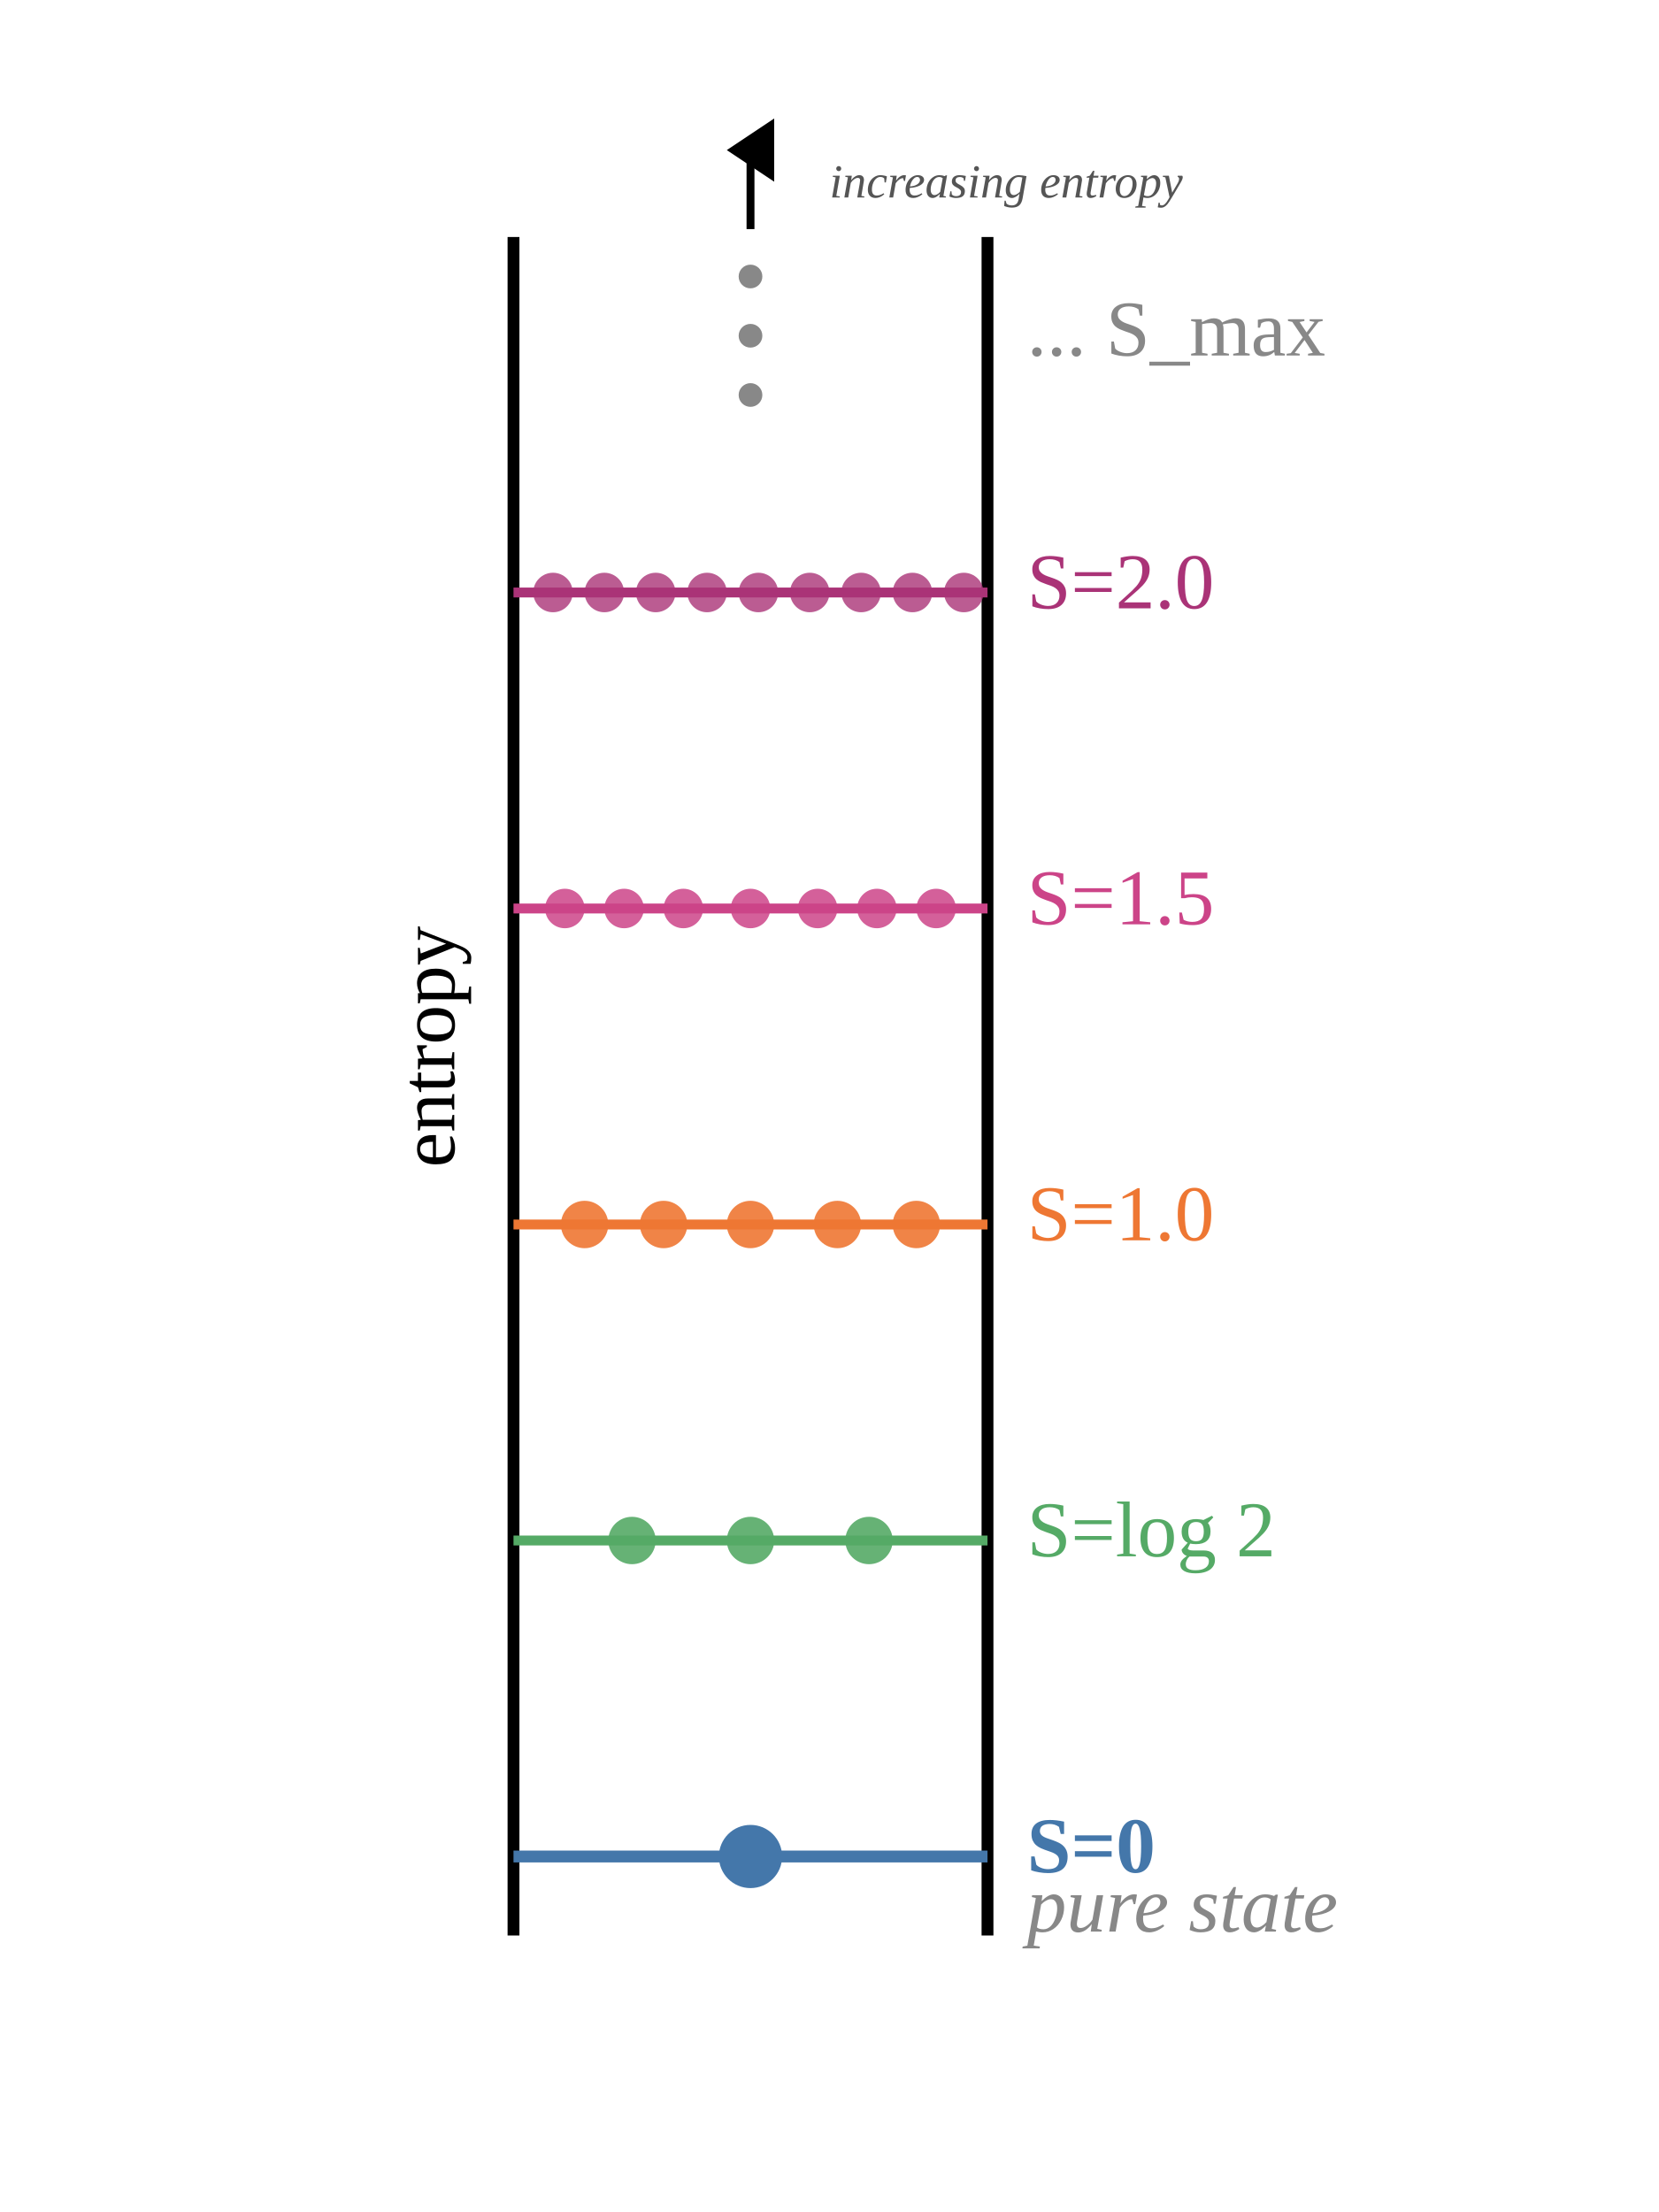
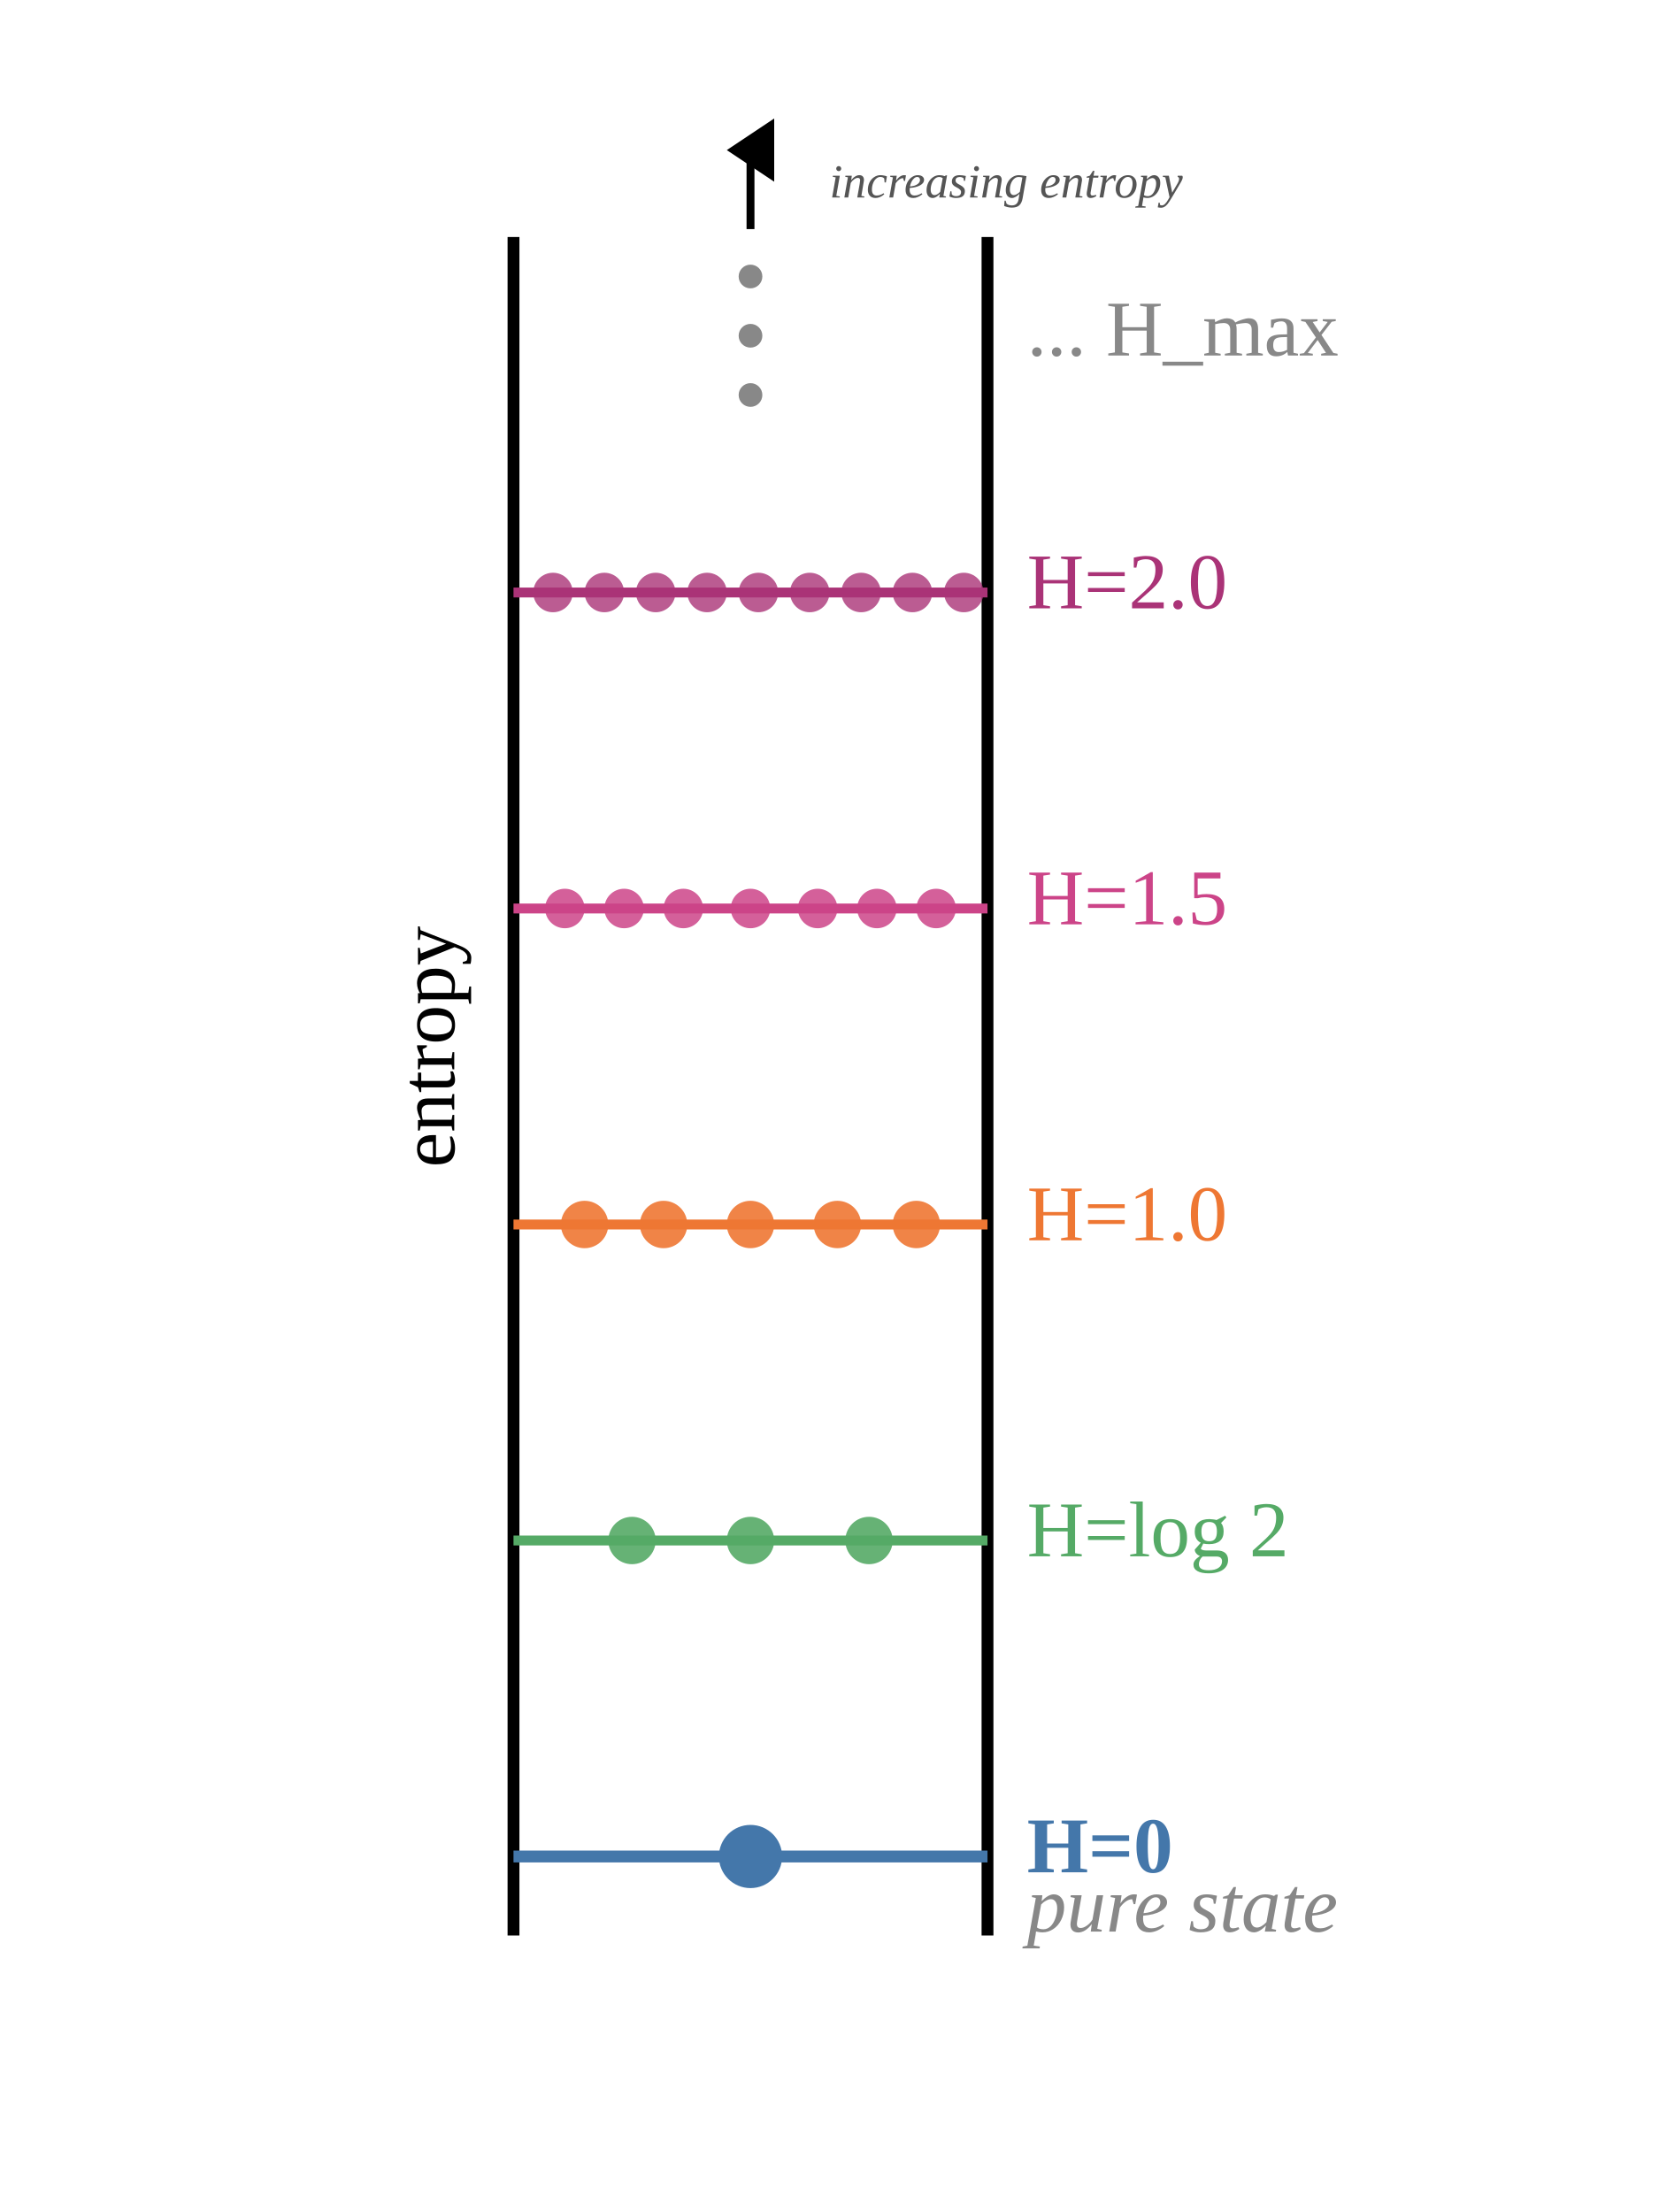
<svg xmlns="http://www.w3.org/2000/svg" width="420" height="560" viewBox="0 0 420 560">
  <defs>
    <marker id="up-arrow" markerWidth="8" markerHeight="6" refX="4" refY="3" orient="auto">
      <polygon points="0 6, 4 0, 8 6" />
    </marker>
  </defs>
  <line x1="130" y1="60" x2="130" y2="490" stroke="currentColor" stroke-width="3" />
  <line x1="250" y1="60" x2="250" y2="490" stroke="currentColor" stroke-width="3" />
  <line x1="190" y1="58" x2="190" y2="38" stroke="currentColor" stroke-width="2" marker-end="url(#up-arrow)" />
  <text x="210" y="50" font-size="12" fill="#555" font-style="italic">increasing entropy</text>
  <line x1="130" y1="470" x2="250" y2="470" stroke="#4477AA" stroke-width="3" />
  <circle cx="190" cy="470" r="8" fill="#4477AA" />
-   <text x="260" y="474" font-size="20" fill="#4477AA" font-weight="bold">S=0</text>
+   <text x="260" y="474" font-size="20" fill="#4477AA" font-weight="bold">H=0</text>
  <text x="260" y="489" font-size="20" fill="#888" font-style="italic">pure state</text>
  <line x1="130" y1="390" x2="250" y2="390" stroke="#55AA66" stroke-width="2.5" />
  <circle cx="160" cy="390" r="6" fill="#55AA66" opacity="0.9" />
  <circle cx="190" cy="390" r="6" fill="#55AA66" opacity="0.9" />
  <circle cx="220" cy="390" r="6" fill="#55AA66" opacity="0.9" />
-   <text x="260" y="394" font-size="20" fill="#55AA66">S=log 2</text>
+   <text x="260" y="394" font-size="20" fill="#55AA66">H=log 2</text>
  <line x1="130" y1="310" x2="250" y2="310" stroke="#EE7733" stroke-width="2.5" />
  <circle cx="148" cy="310" r="6" fill="#EE7733" opacity="0.9" />
  <circle cx="168" cy="310" r="6" fill="#EE7733" opacity="0.9" />
  <circle cx="190" cy="310" r="6" fill="#EE7733" opacity="0.9" />
  <circle cx="212" cy="310" r="6" fill="#EE7733" opacity="0.9" />
  <circle cx="232" cy="310" r="6" fill="#EE7733" opacity="0.9" />
-   <text x="260" y="314" font-size="20" fill="#EE7733">S=1.0</text>
+   <text x="260" y="314" font-size="20" fill="#EE7733">H=1.0</text>
  <line x1="130" y1="230" x2="250" y2="230" stroke="#CC4488" stroke-width="2.5" />
  <circle cx="143" cy="230" r="5" fill="#CC4488" opacity="0.85" />
  <circle cx="158" cy="230" r="5" fill="#CC4488" opacity="0.85" />
  <circle cx="173" cy="230" r="5" fill="#CC4488" opacity="0.85" />
  <circle cx="190" cy="230" r="5" fill="#CC4488" opacity="0.85" />
  <circle cx="207" cy="230" r="5" fill="#CC4488" opacity="0.85" />
  <circle cx="222" cy="230" r="5" fill="#CC4488" opacity="0.85" />
  <circle cx="237" cy="230" r="5" fill="#CC4488" opacity="0.85" />
-   <text x="260" y="234" font-size="20" fill="#CC4488">S=1.5</text>
+   <text x="260" y="234" font-size="20" fill="#CC4488">H=1.5</text>
  <line x1="130" y1="150" x2="250" y2="150" stroke="#AA3377" stroke-width="2.5" />
  <circle cx="140" cy="150" r="5" fill="#AA3377" opacity="0.8" />
  <circle cx="153" cy="150" r="5" fill="#AA3377" opacity="0.8" />
  <circle cx="166" cy="150" r="5" fill="#AA3377" opacity="0.8" />
  <circle cx="179" cy="150" r="5" fill="#AA3377" opacity="0.8" />
  <circle cx="192" cy="150" r="5" fill="#AA3377" opacity="0.8" />
  <circle cx="205" cy="150" r="5" fill="#AA3377" opacity="0.8" />
  <circle cx="218" cy="150" r="5" fill="#AA3377" opacity="0.8" />
  <circle cx="231" cy="150" r="5" fill="#AA3377" opacity="0.8" />
  <circle cx="244" cy="150" r="5" fill="#AA3377" opacity="0.8" />
-   <text x="260" y="154" font-size="20" fill="#AA3377">S=2.0</text>
+   <text x="260" y="154" font-size="20" fill="#AA3377">H=2.0</text>
  <circle cx="190" cy="100" r="3" fill="#888" />
  <circle cx="190" cy="85" r="3" fill="#888" />
  <circle cx="190" cy="70" r="3" fill="#888" />
-   <text x="260" y="90" font-size="20" fill="#888">... S_max</text>
+   <text x="260" y="90" font-size="20" fill="#888">... H_max</text>
  <text x="115" y="265" text-anchor="middle" font-size="20" transform="rotate(-90, 115, 265)">entropy</text>
</svg>
